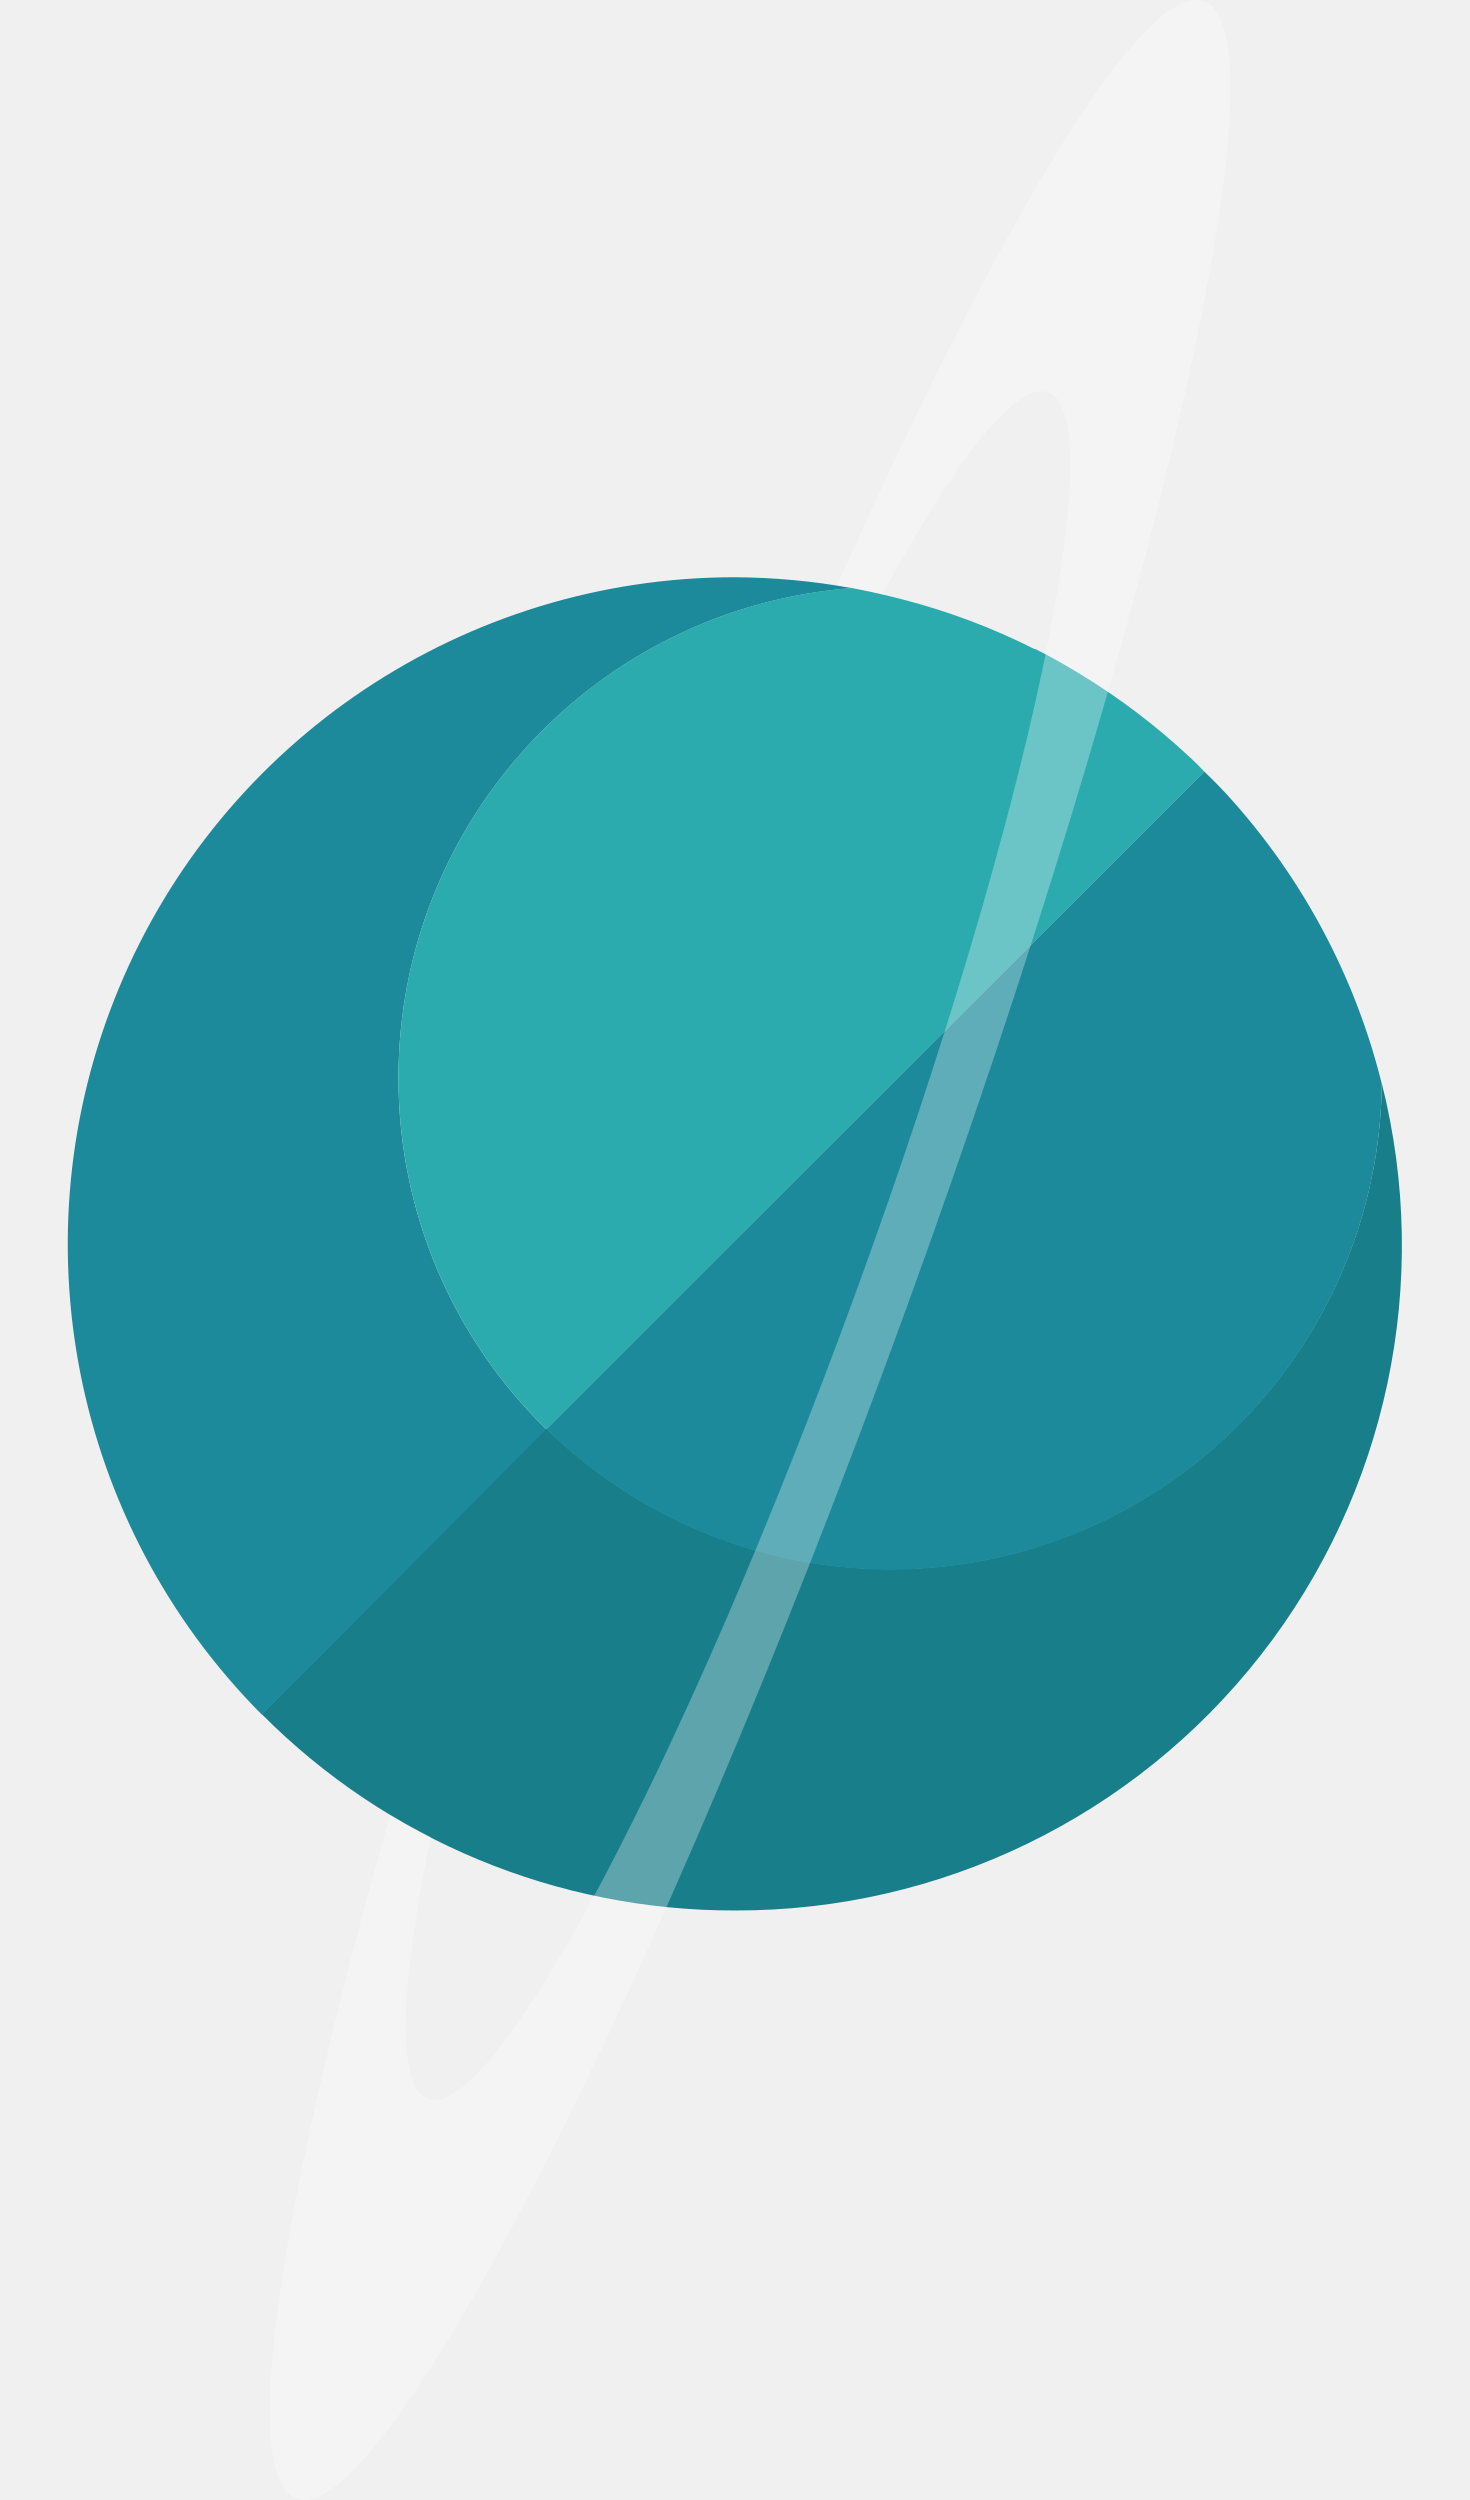
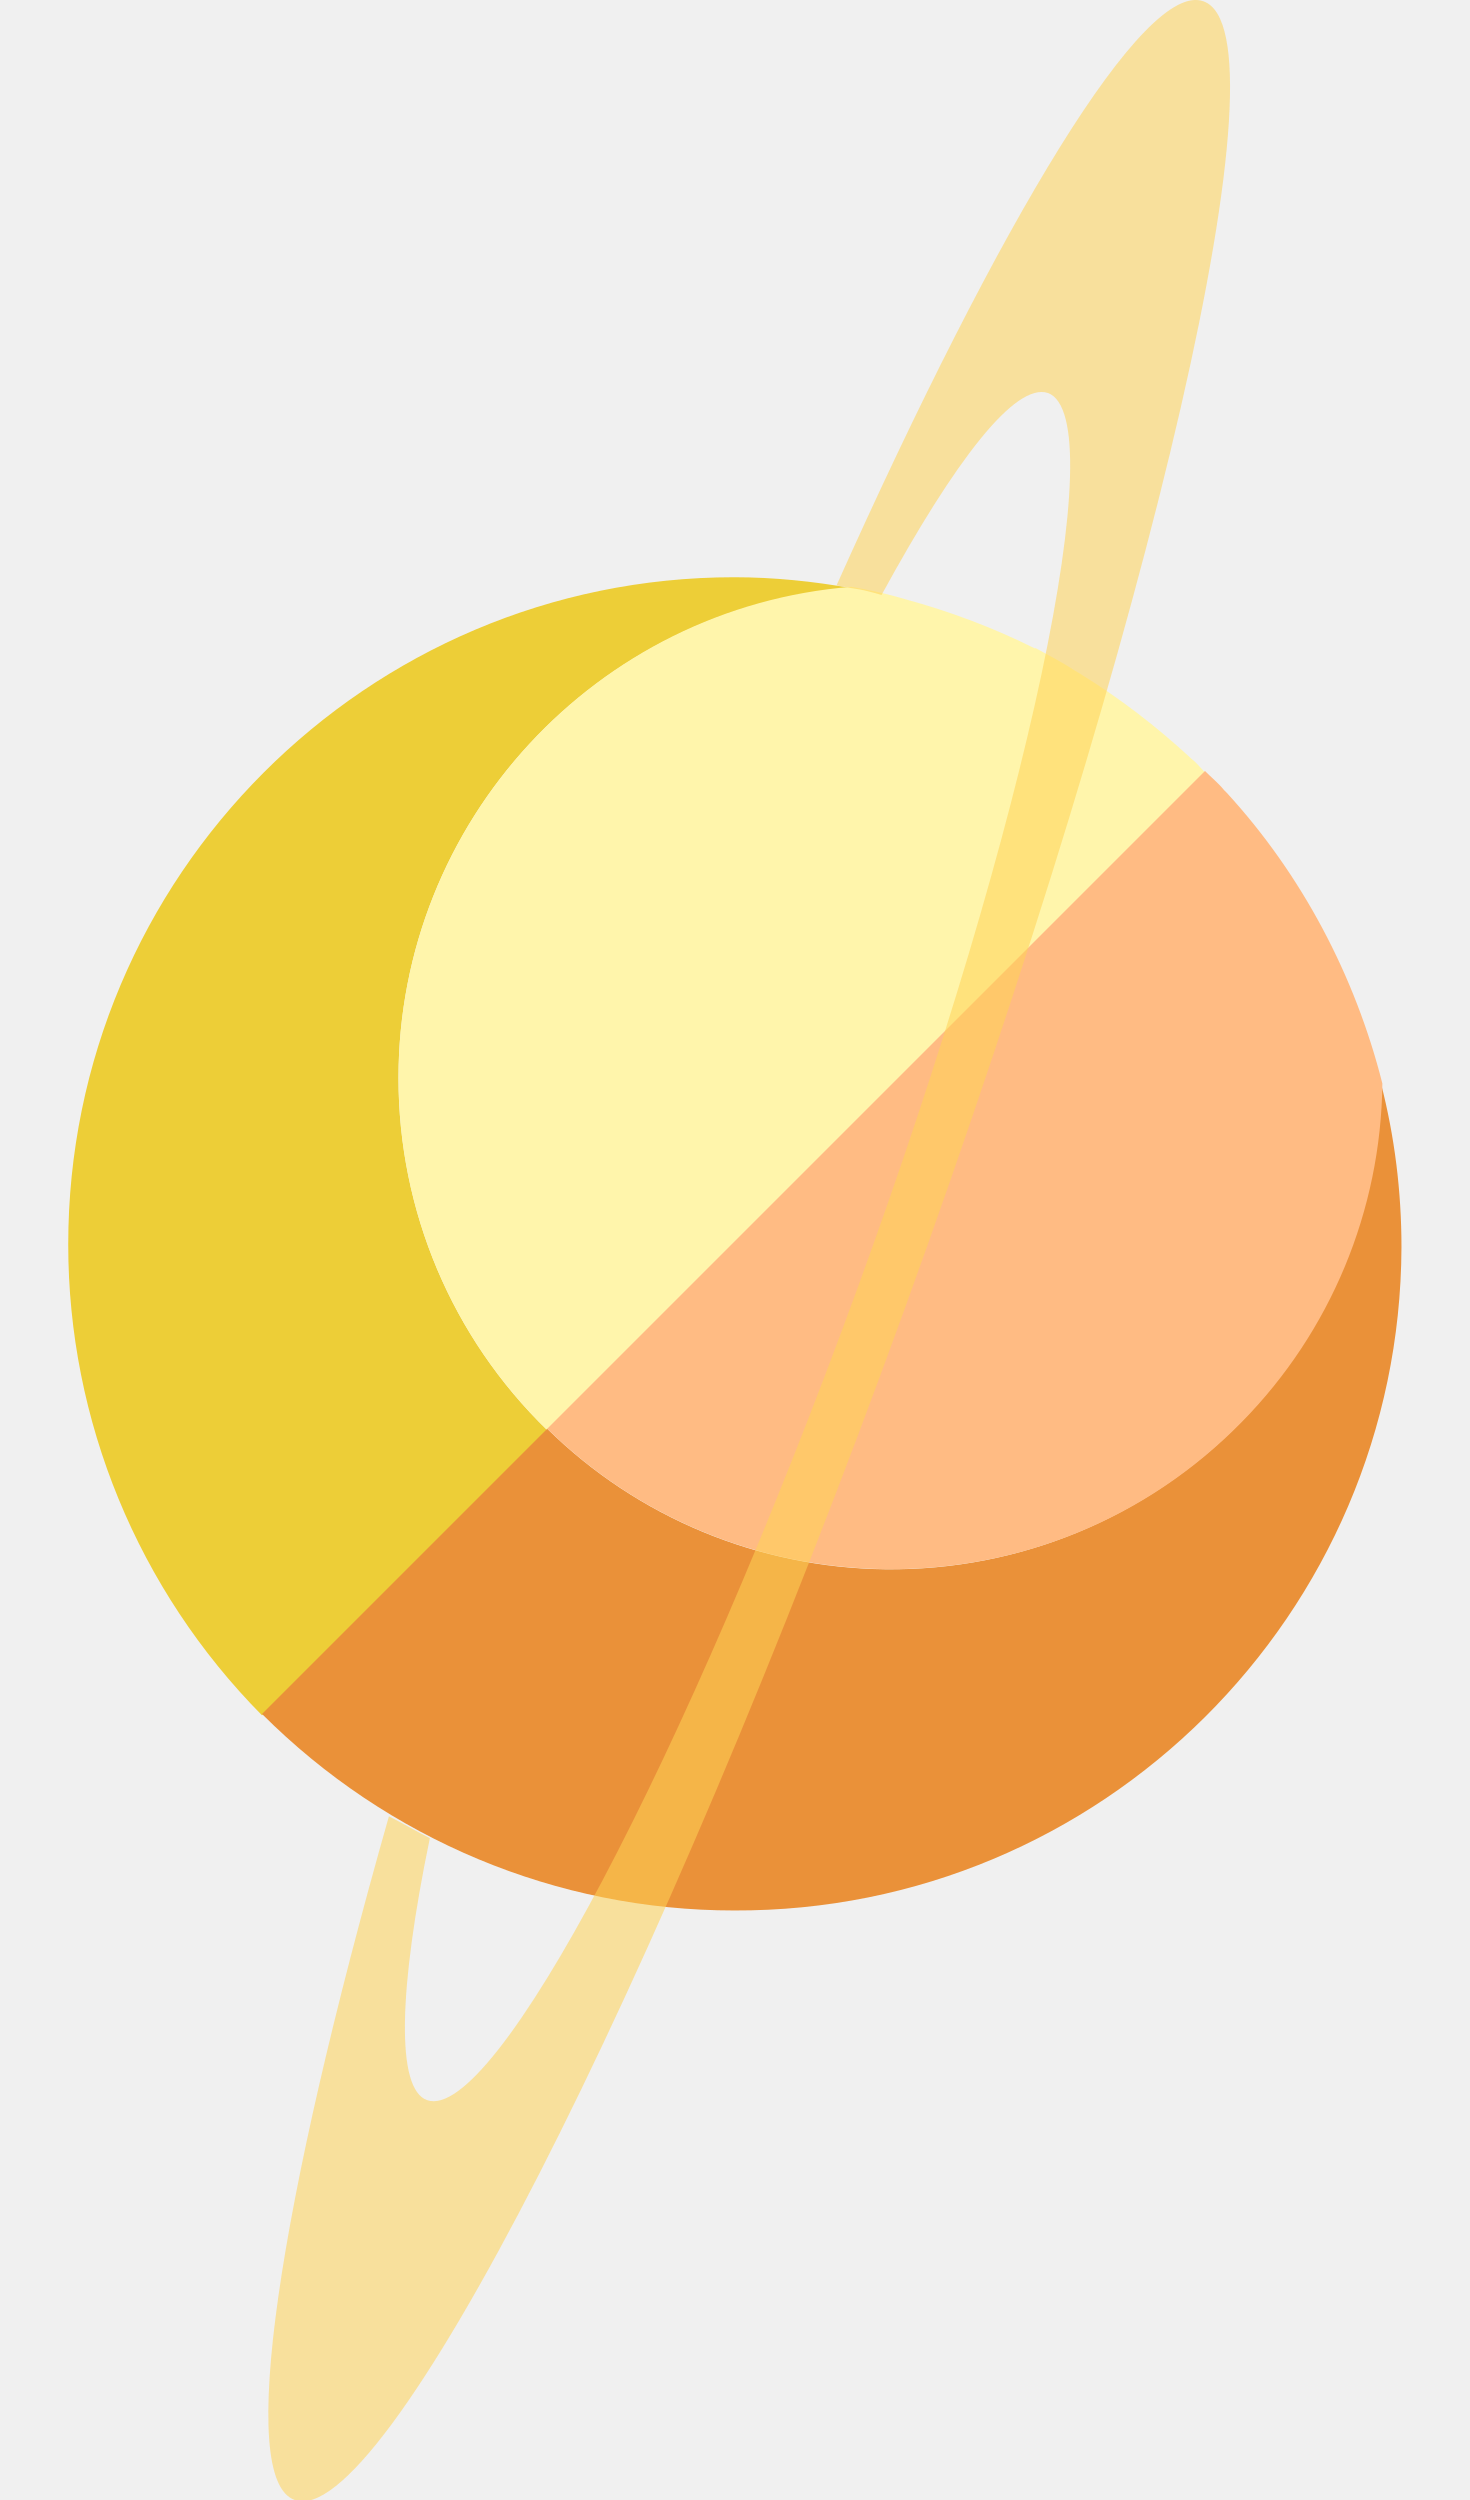
- <svg xmlns="http://www.w3.org/2000/svg" viewBox="0 0 107.7 183.2">
-   <defs>
-     <style>.cls-1{fill:#1d8a9c;}.cls-2{fill:#2cabae;}.cls-3{fill:#187e89;}.cls-4{fill:#fff;opacity:0.3;}</style>
-   </defs>
-   <g id="elements">
-     <path class="cls-1" d="M29.2,79a36,36,0,0,1,33.25-35.9,49.74,49.74,0,0,0-8.6-.8,48.88,48.88,0,0,0-34.67,83.34l20.88-20.88A35.92,35.92,0,0,1,29.2,79Z" />
-     <path class="cls-2" d="M29.2,79a35.92,35.92,0,0,0,10.86,25.76L88.25,56.54c-.32-.33-.63-.66-1-1l-.07-.06a49,49,0,0,0-8-6.07l-.47-.28c-.92-.56-1.87-1.08-2.84-1.57l-.07,0a48.1,48.1,0,0,0-9.53-3.6l-.66-.17c-1.05-.26-2.12-.5-3.2-.7h0A36,36,0,0,0,29.2,79Z" />
-     <path class="cls-3" d="M53.85,140a48.73,48.73,0,0,0,47.41-60.61,36,36,0,0,1-61.2,25.3L19.18,125.61A48.72,48.72,0,0,0,53.85,140Z" />
-     <path class="cls-1" d="M40.06,104.73a36,36,0,0,0,61.2-25.3h0A48.86,48.86,0,0,0,89.83,58.14l-.19-.2c-.45-.49-.92-.94-1.39-1.4Z" />
-     <path class="cls-4" d="M88.22.1C83.93-1.46,73.4,15.9,61.35,42.9l1.1.17c.75.14,1.48.31,2.21.48,5.39-9.94,9.84-15.64,12.15-14.8,4.83,1.75-1.42,31.17-14,65.7s-26.62,61.11-31.45,59.36c-2.32-.84-2.07-8.08.19-19.19-1-.51-2-1.05-2.95-1.63-8.11,28.46-11.17,48.55-6.88,50.11,6.35,2.31,26.38-36.79,44.73-87.32S94.57,2.4,88.22.1Z" />
+ <svg xmlns="http://www.w3.org/2000/svg" version="1.1" id="Layer_1" x="0px" y="0px" viewBox="0 0 107.7 183.2" style="enable-background:new 0 0 107.7 183.2;" xml:space="preserve">
+   <style type="text/css">
+ 	.st0{fill:#EDCE37;enable-background:new    ;}
+ 	.st1{fill:#FFF5AB;enable-background:new    ;}
+ 	.st2{fill:#EA9139;enable-background:new    ;}
+ 	.st3{fill:#FFBB83;enable-background:new    ;}
+ 	.st4{opacity:0.54;fill:#FFD255;enable-background:new    ;}
+ </style>
+   <g>
+     <path class="st0" d="M29.2,79c0-18.8,14.5-34.5,33.2-35.9c-2.8-0.5-5.7-0.8-8.6-0.8C26.9,42.3,5,64.2,5,91.2   c0,12.9,5.1,25.3,14.2,34.5l20.9-20.9C33.1,98,29.2,88.7,29.2,79z" />
+     <path class="st1" d="M29.2,79c0,9.7,3.9,19,10.9,25.8l48.2-48.2c-0.3-0.3-0.6-0.7-1-1l-0.1-0.1c-2.5-2.3-5.1-4.3-8-6.1l-0.5-0.3   c-0.9-0.6-1.9-1.1-2.8-1.6h-0.1c-3-1.5-6.2-2.7-9.5-3.6l-0.7-0.2c-1.1-0.3-2.1-0.5-3.2-0.7l0,0C43.7,44.5,29.2,60.2,29.2,79z" />
+     <path class="st2" d="M53.8,140c26.9,0.1,48.8-21.7,48.9-48.6c0-4.1-0.5-8.1-1.5-12C101,99.3,84.7,115.2,64.9,115   c-9.3-0.1-18.2-3.8-24.8-10.3l-20.9,20.9C28.4,134.8,40.8,140,53.8,140z" />
+     <path class="st3" d="M40.1,104.7c14.2,13.9,37,13.7,50.9-0.5c6.5-6.6,10.2-15.5,10.3-24.8l0,0c-2-7.9-5.9-15.3-11.4-21.3l-0.2-0.2   c-0.4-0.5-0.9-0.9-1.4-1.4L40.1,104.7z" />
+     <path class="st4" d="M88.2,0.1c-4.3-1.6-14.8,15.8-26.9,42.8l1.1,0.2c0.8,0.1,1.5,0.3,2.2,0.5c5.4-9.9,9.8-15.6,12.2-14.8   c4.8,1.8-1.4,31.2-14,65.7s-26.6,61.1-31.5,59.4c-2.3-0.8-2.1-8.1,0.2-19.2c-1-0.5-2-1.1-3-1.6c-8.1,28.5-11.2,48.6-6.9,50.1   c6.4,2.3,26.4-36.8,44.7-87.3S94.6,2.4,88.2,0.1z" />
  </g>
</svg>
